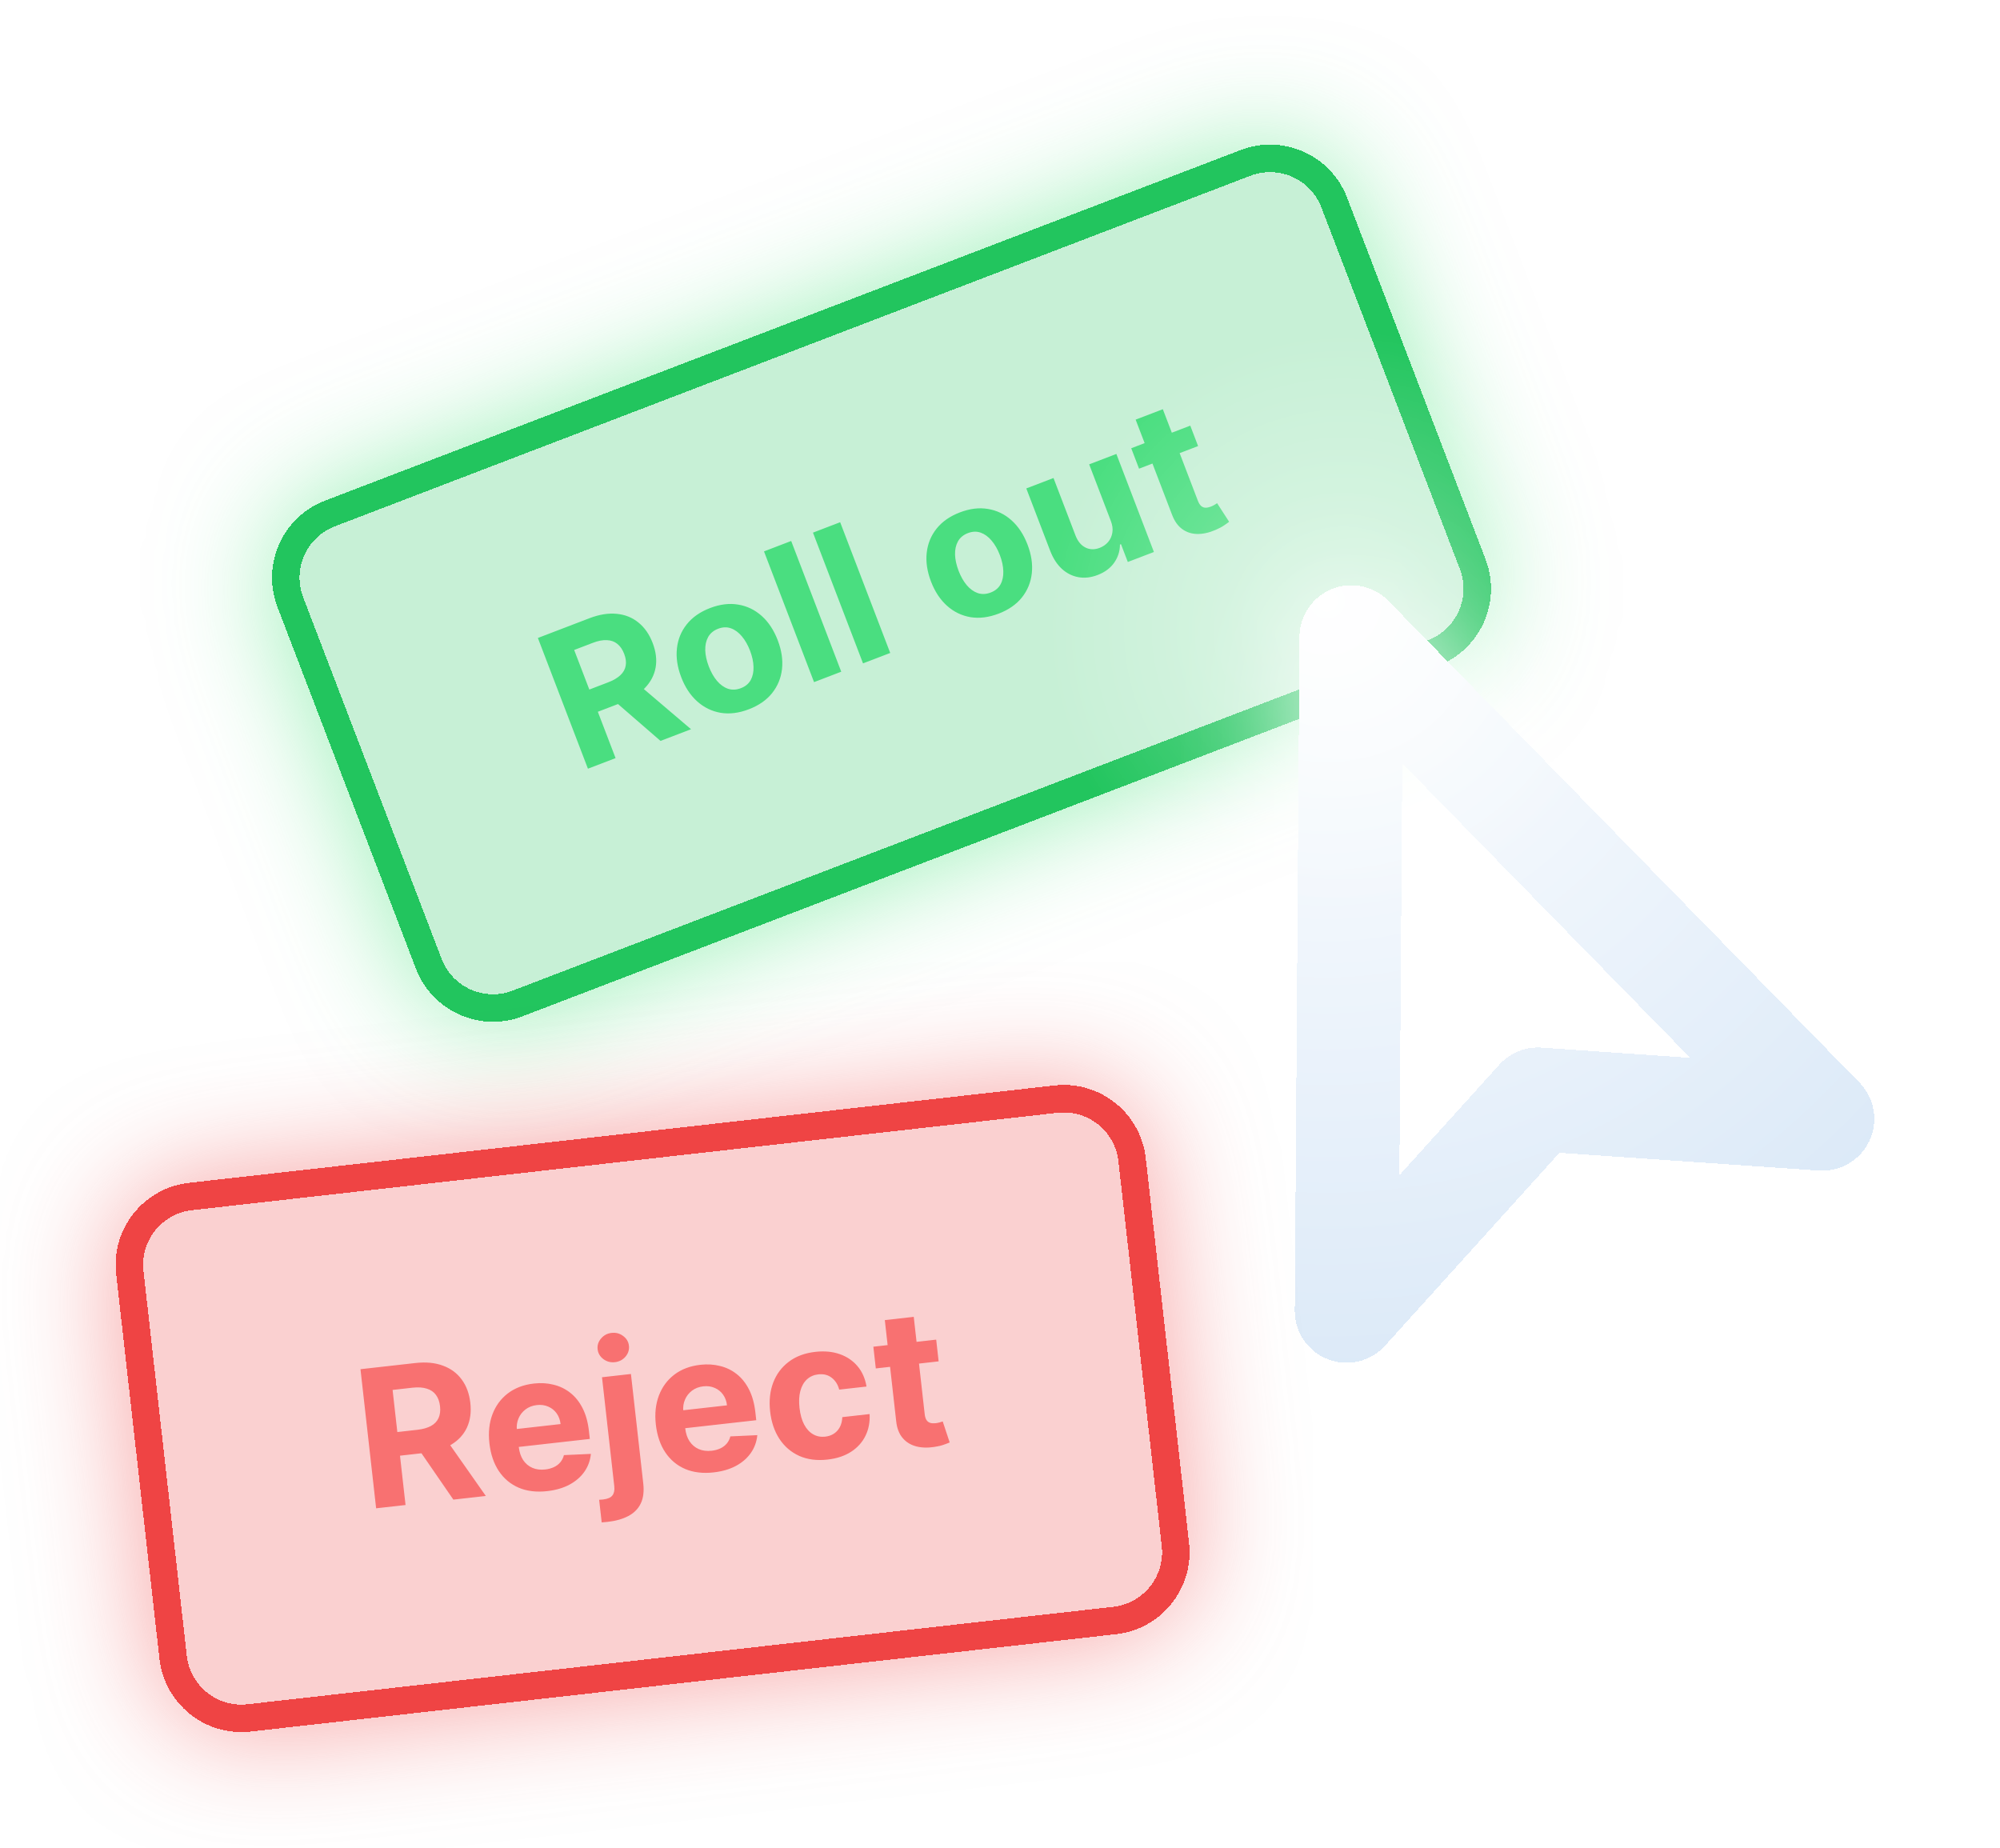
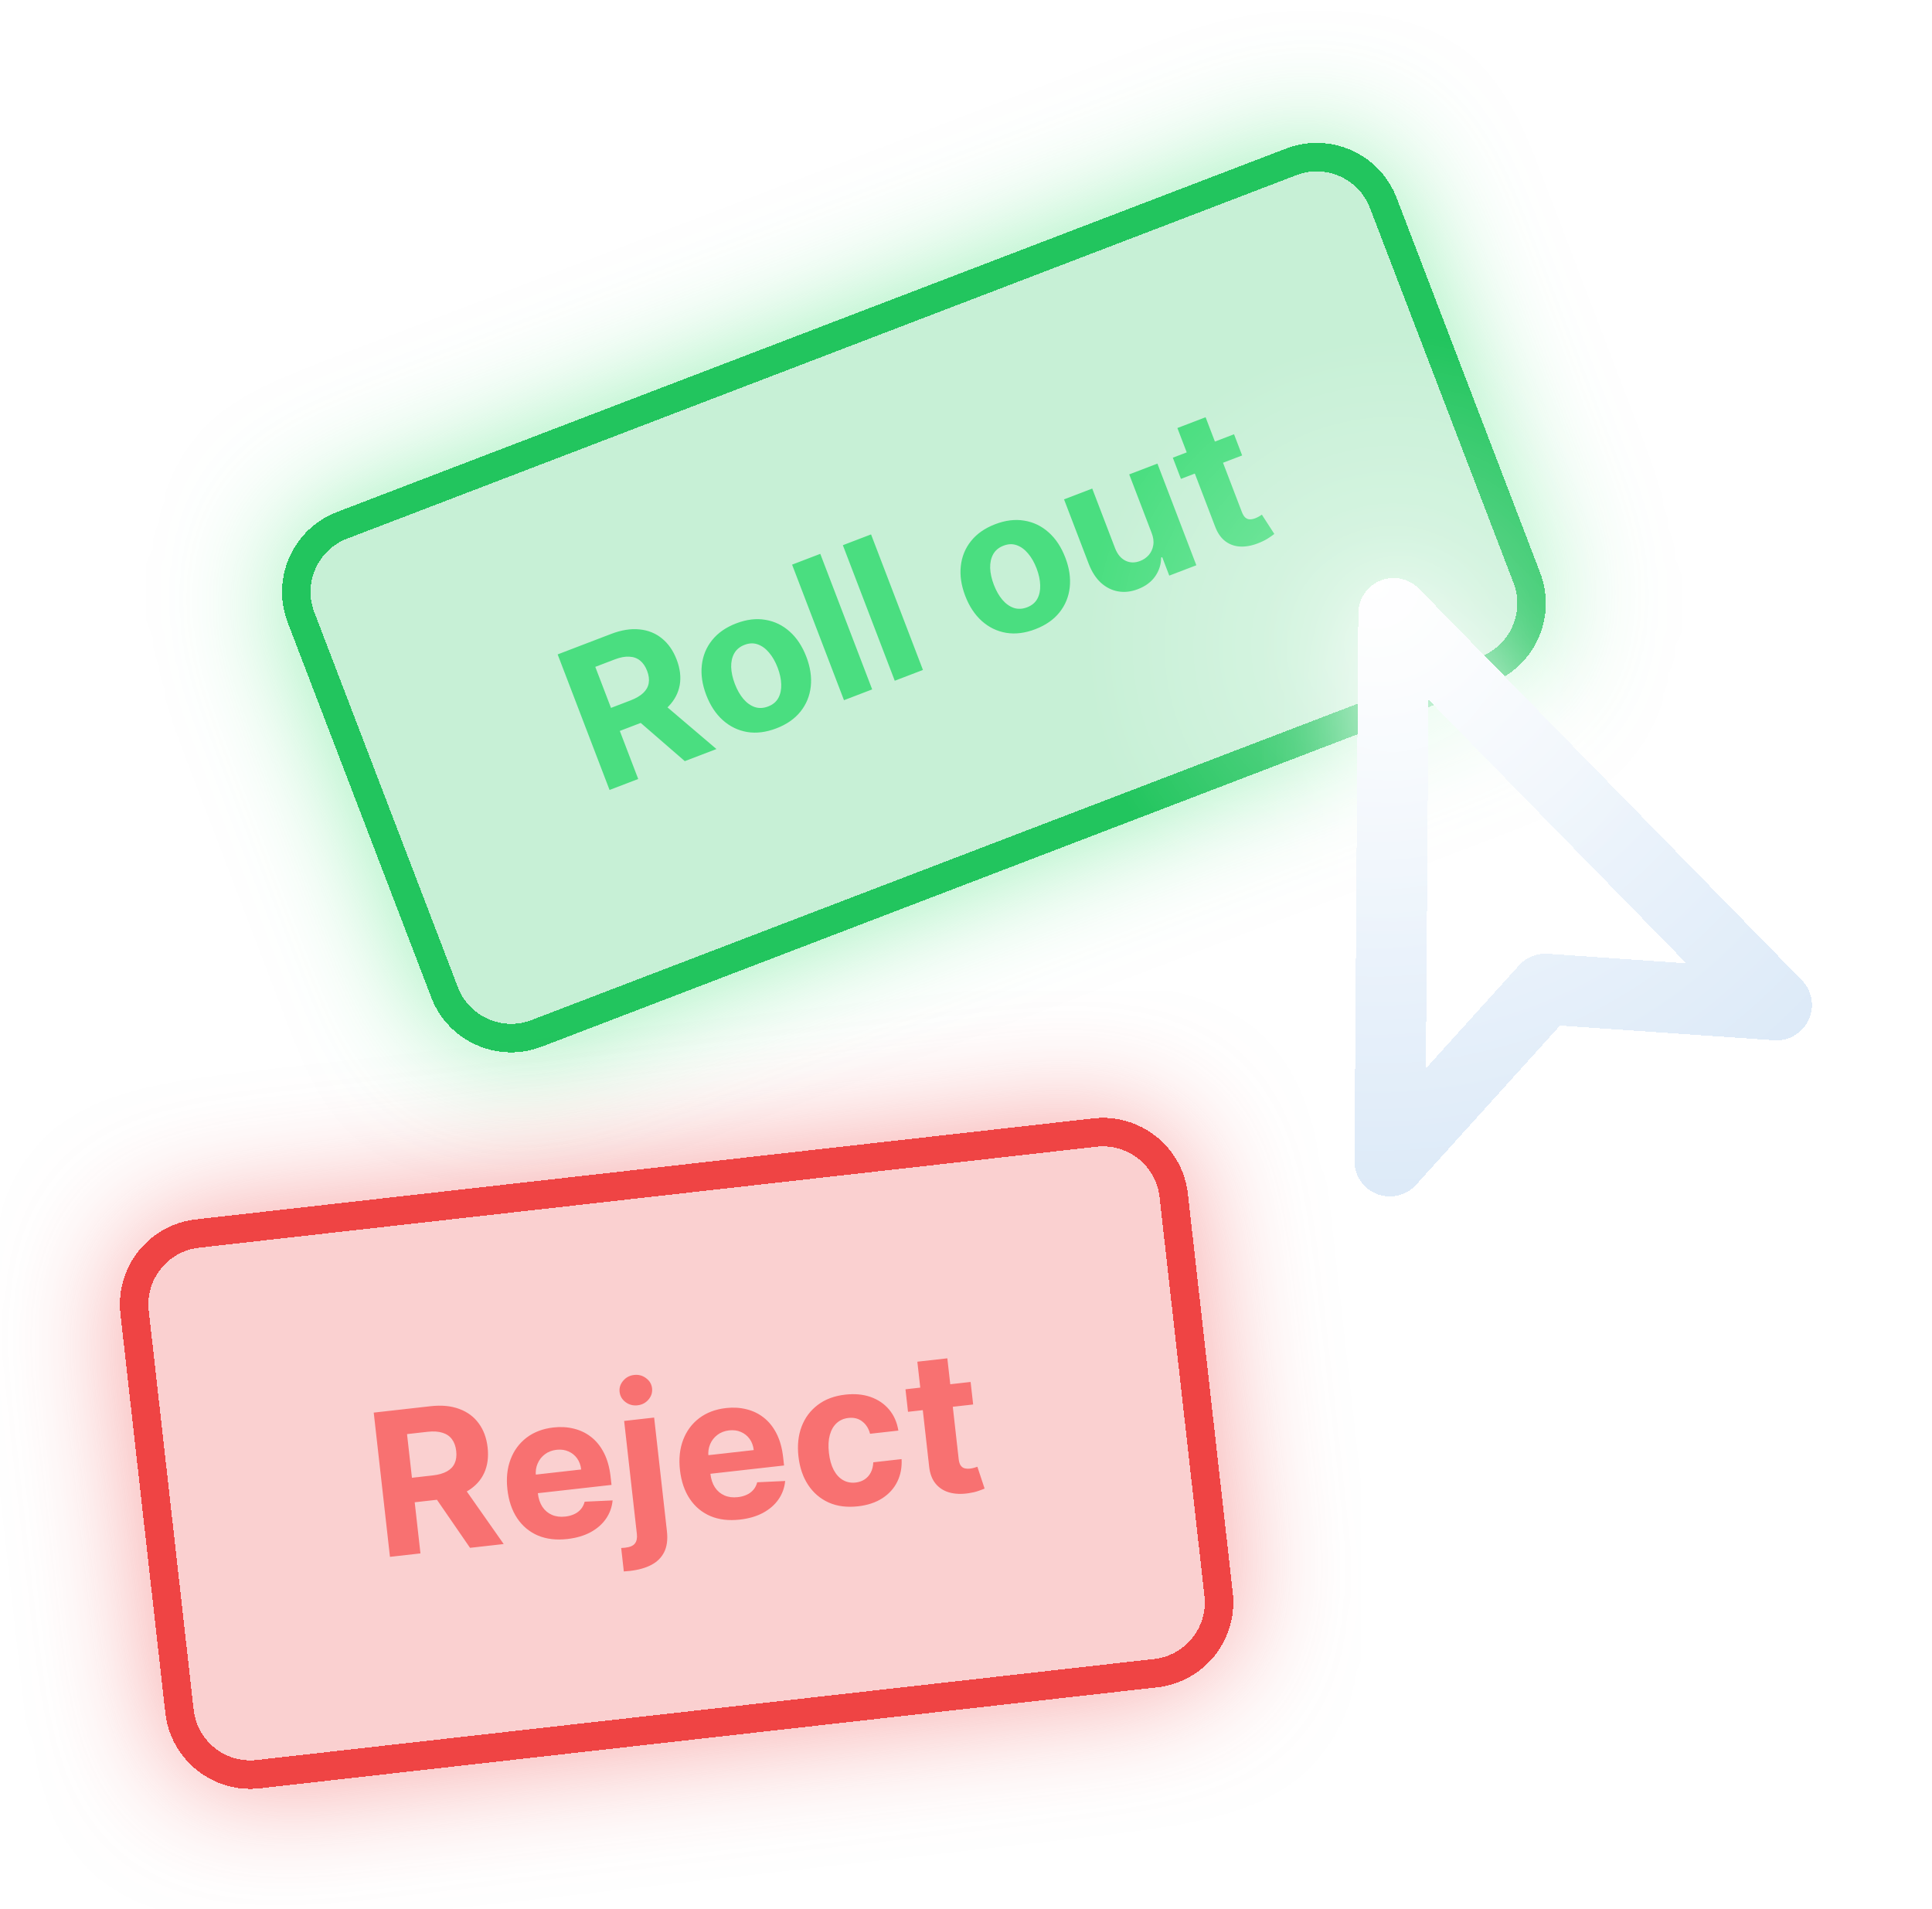
- <svg xmlns="http://www.w3.org/2000/svg" width="879" height="812" viewBox="0 0 879 812" fill="none">
+ <svg xmlns="http://www.w3.org/2000/svg" width="819" height="809" viewBox="0 0 819 809" fill="none">
  <g filter="url(#filter0_d_143_1322)">
-     <rect x="109" y="232.99" width="503.36" height="242.68" rx="36.255" transform="rotate(-20.9515 109 232.99)" fill="#22C55E" fill-opacity="0.25" shape-rendering="crispEdges" />
-     <path d="M258.397 337.841L236.398 280.386L259.066 271.706C263.405 270.045 267.406 269.403 271.067 269.781C274.741 270.133 277.922 271.413 280.612 273.621C283.313 275.804 285.391 278.793 286.845 282.59C288.305 286.405 288.739 290.003 288.146 293.383C287.546 296.743 285.963 299.751 283.398 302.406C280.852 305.054 277.372 307.222 272.958 308.912L257.781 314.724L254.043 304.961L267.256 299.901C269.575 299.013 271.38 297.958 272.67 296.735C273.961 295.512 274.736 294.121 274.997 292.563C275.277 290.997 275.055 289.27 274.332 287.381C273.602 285.473 272.602 284.012 271.334 282.996C270.085 281.973 268.555 281.422 266.745 281.343C264.946 281.239 262.878 281.634 260.54 282.529L252.348 285.666L270.545 333.19L258.397 337.841ZM279.414 299.814L303.706 320.493L290.296 325.628L266.313 304.83L279.414 299.814ZM329.116 311.729C324.758 313.398 320.635 313.915 316.746 313.281C312.869 312.62 309.433 310.955 306.438 308.285C303.435 305.596 301.089 302.044 299.399 297.631C297.694 293.179 297.065 288.96 297.511 284.972C297.95 280.965 299.395 277.431 301.847 274.369C304.311 271.281 307.721 268.903 312.079 267.234C316.437 265.566 320.554 265.061 324.431 265.721C328.32 266.356 331.765 268.017 334.768 270.706C337.763 273.377 340.113 276.937 341.818 281.389C343.508 285.803 344.133 290.013 343.694 294.02C343.248 298.008 341.794 301.546 339.33 304.633C336.878 307.695 333.474 310.06 329.116 311.729ZM325.627 302.449C327.61 301.69 329.05 300.495 329.948 298.865C330.839 297.215 331.246 295.28 331.167 293.058C331.107 290.83 330.597 288.462 329.638 285.956C328.678 283.45 327.476 281.347 326.032 279.648C324.607 277.942 323.012 276.773 321.247 276.141C319.483 275.508 317.609 275.571 315.626 276.331C313.625 277.097 312.16 278.312 311.232 279.975C310.322 281.632 309.897 283.575 309.957 285.803C310.036 288.025 310.555 290.389 311.514 292.895C312.474 295.401 313.666 297.507 315.092 299.213C316.536 300.912 318.149 302.074 319.933 302.7C321.728 303.299 323.626 303.216 325.627 302.449ZM347.726 237.759L369.725 295.215L357.774 299.791L335.775 242.335L347.726 237.759ZM369.251 229.517L391.25 286.973L379.299 291.549L357.299 234.093L369.251 229.517ZM438.901 269.693C434.543 271.362 430.42 271.879 426.531 271.245C422.654 270.585 419.218 268.92 416.223 266.249C413.22 263.56 410.874 260.009 409.184 255.595C407.479 251.143 406.85 246.924 407.296 242.936C407.735 238.929 409.18 235.395 411.632 232.333C414.096 229.245 417.506 226.867 421.864 225.198C426.222 223.53 430.339 223.026 434.216 223.686C438.105 224.32 441.55 225.982 444.553 228.671C447.548 231.341 449.898 234.902 451.602 239.353C453.292 243.767 453.918 247.977 453.479 251.984C453.033 255.972 451.579 259.51 449.115 262.598C446.663 265.659 443.258 268.025 438.901 269.693ZM435.412 260.414C437.394 259.655 438.835 258.46 439.733 256.829C440.624 255.18 441.03 253.244 440.952 251.023C440.892 248.794 440.382 246.426 439.423 243.92C438.463 241.414 437.261 239.311 435.817 237.612C434.392 235.906 432.797 234.737 431.032 234.105C429.267 233.472 427.394 233.536 425.411 234.295C423.41 235.061 421.945 236.276 421.017 237.94C420.107 239.596 419.682 241.539 419.742 243.768C419.82 245.989 420.34 248.353 421.299 250.859C422.259 253.366 423.451 255.472 424.876 257.178C426.32 258.877 427.934 260.039 429.718 260.664C431.513 261.263 433.411 261.18 435.412 260.414ZM488.168 228.827L478.693 204.082L490.644 199.506L507.144 242.598L495.67 246.992L492.673 239.165L492.224 239.336C492.218 242.234 491.377 244.882 489.701 247.283C488.044 249.676 485.598 251.492 482.362 252.73C479.482 253.833 476.697 254.149 474.007 253.678C471.318 253.206 468.894 252.001 466.736 250.061C464.596 248.113 462.873 245.46 461.565 242.101L451.059 214.663L463.011 210.087L472.7 235.392C473.692 237.929 475.145 239.678 477.057 240.64C478.97 241.602 481.057 241.65 483.32 240.783C484.761 240.232 485.982 239.389 486.984 238.254C487.98 237.101 488.61 235.723 488.876 234.121C489.16 232.511 488.924 230.746 488.168 228.827ZM523.125 187.07L526.562 196.047L500.612 205.984L497.174 197.006L523.125 187.07ZM499.113 184.426L511.064 179.85L526.446 220.024C526.869 221.128 527.367 221.924 527.94 222.412C528.505 222.882 529.134 223.124 529.826 223.138C530.536 223.144 531.293 222.994 532.097 222.686C532.659 222.471 533.202 222.209 533.727 221.901C534.245 221.574 534.643 221.325 534.921 221.154L540.206 229.328C539.679 229.744 538.92 230.282 537.928 230.94C536.943 231.617 535.686 232.281 534.155 232.932C531.317 234.147 528.646 234.73 526.14 234.682C523.652 234.626 521.455 233.902 519.549 232.509C517.644 231.115 516.159 229.003 515.097 226.172L499.113 184.426Z" fill="#4ADE80" />
-     <rect x="116.804" y="236.472" width="491.275" height="230.595" rx="30.212" transform="rotate(-20.9515 116.804 236.472)" stroke="#22C55E" stroke-width="12.085" shape-rendering="crispEdges" />
+     <rect x="109" y="229.99" width="503.36" height="242.68" rx="36.255" transform="rotate(-20.9515 109 229.99)" fill="#22C55E" fill-opacity="0.25" shape-rendering="crispEdges" />
+     <path d="M258.397 334.841L236.398 277.386L259.066 268.706C263.405 267.045 267.406 266.403 271.067 266.781C274.741 267.133 277.922 268.413 280.612 270.621C283.313 272.804 285.391 275.793 286.845 279.59C288.305 283.405 288.739 287.003 288.146 290.383C287.546 293.743 285.963 296.751 283.398 299.406C280.852 302.054 277.372 304.222 272.958 305.912L257.781 311.724L254.043 301.961L267.256 296.901C269.575 296.013 271.38 294.958 272.67 293.735C273.961 292.512 274.736 291.121 274.997 289.563C275.277 287.997 275.055 286.27 274.332 284.381C273.602 282.473 272.602 281.012 271.334 279.996C270.085 278.973 268.555 278.422 266.745 278.343C264.946 278.239 262.878 278.634 260.54 279.529L252.348 282.666L270.545 330.19L258.397 334.841ZM279.414 296.814L303.706 317.493L290.296 322.628L266.313 301.83L279.414 296.814ZM329.116 308.729C324.758 310.398 320.635 310.915 316.746 310.281C312.869 309.62 309.433 307.955 306.438 305.285C303.435 302.596 301.089 299.044 299.399 294.631C297.694 290.179 297.065 285.96 297.511 281.972C297.95 277.965 299.395 274.431 301.847 271.369C304.311 268.281 307.721 265.903 312.079 264.234C316.437 262.566 320.554 262.061 324.431 262.721C328.32 263.356 331.765 265.017 334.768 267.706C337.763 270.377 340.113 273.937 341.818 278.389C343.508 282.803 344.133 287.013 343.694 291.02C343.248 295.008 341.794 298.546 339.33 301.633C336.878 304.695 333.474 307.06 329.116 308.729ZM325.627 299.449C327.61 298.69 329.05 297.495 329.948 295.865C330.839 294.215 331.246 292.28 331.167 290.058C331.107 287.83 330.597 285.462 329.638 282.956C328.678 280.45 327.476 278.347 326.032 276.648C324.607 274.942 323.012 273.773 321.247 273.141C319.483 272.508 317.609 272.571 315.626 273.331C313.625 274.097 312.16 275.312 311.232 276.975C310.322 278.632 309.897 280.575 309.957 282.803C310.036 285.025 310.555 287.389 311.514 289.895C312.474 292.401 313.666 294.507 315.092 296.213C316.536 297.912 318.149 299.074 319.933 299.7C321.728 300.299 323.626 300.216 325.627 299.449ZM347.726 234.759L369.725 292.215L357.774 296.791L335.775 239.335L347.726 234.759ZM369.251 226.517L391.25 283.973L379.299 288.549L357.299 231.093L369.251 226.517ZM438.901 266.693C434.543 268.362 430.42 268.879 426.531 268.245C422.654 267.585 419.218 265.92 416.223 263.249C413.22 260.56 410.874 257.009 409.184 252.595C407.479 248.143 406.85 243.924 407.296 239.936C407.735 235.929 409.18 232.395 411.632 229.333C414.096 226.245 417.506 223.867 421.864 222.198C426.222 220.53 430.339 220.026 434.216 220.686C438.105 221.32 441.55 222.982 444.553 225.671C447.548 228.341 449.898 231.902 451.602 236.353C453.292 240.767 453.918 244.977 453.479 248.984C453.033 252.972 451.579 256.51 449.115 259.598C446.663 262.659 443.258 265.025 438.901 266.693ZM435.412 257.414C437.394 256.655 438.835 255.46 439.733 253.829C440.624 252.18 441.03 250.244 440.952 248.023C440.892 245.794 440.382 243.426 439.423 240.92C438.463 238.414 437.261 236.311 435.817 234.612C434.392 232.906 432.797 231.737 431.032 231.105C429.267 230.472 427.394 230.536 425.411 231.295C423.41 232.061 421.945 233.276 421.017 234.94C420.107 236.596 419.682 238.539 419.742 240.768C419.82 242.989 420.34 245.353 421.299 247.859C422.259 250.366 423.451 252.472 424.876 254.178C426.32 255.877 427.934 257.039 429.718 257.664C431.513 258.263 433.411 258.18 435.412 257.414ZM488.168 225.827L478.693 201.082L490.644 196.506L507.144 239.598L495.67 243.992L492.673 236.165L492.224 236.336C492.218 239.234 491.377 241.882 489.701 244.283C488.044 246.676 485.598 248.492 482.362 249.73C479.482 250.833 476.697 251.149 474.007 250.678C471.318 250.206 468.894 249.001 466.736 247.061C464.596 245.113 462.873 242.46 461.565 239.101L451.059 211.663L463.011 207.087L472.7 232.392C473.692 234.929 475.145 236.678 477.057 237.64C478.97 238.602 481.057 238.65 483.32 237.783C484.761 237.232 485.982 236.389 486.984 235.254C487.98 234.101 488.61 232.723 488.876 231.121C489.16 229.511 488.924 227.746 488.168 225.827ZM523.125 184.07L526.562 193.047L500.612 202.984L497.174 194.006L523.125 184.07ZM499.113 181.426L511.064 176.85L526.446 217.024C526.869 218.128 527.367 218.924 527.94 219.412C528.505 219.882 529.134 220.124 529.826 220.138C530.536 220.144 531.293 219.994 532.097 219.686C532.659 219.471 533.202 219.209 533.727 218.901C534.245 218.574 534.643 218.325 534.921 218.154L540.206 226.328C539.679 226.744 538.92 227.282 537.928 227.94C536.943 228.617 535.686 229.281 534.155 229.932C531.317 231.147 528.646 231.73 526.14 231.682C523.652 231.626 521.455 230.902 519.549 229.509C517.644 228.115 516.159 226.003 515.097 223.172L499.113 181.426Z" fill="#4ADE80" />
+     <rect x="116.804" y="233.472" width="491.275" height="230.595" rx="30.212" transform="rotate(-20.9515 116.804 233.472)" stroke="#22C55E" stroke-width="12.085" shape-rendering="crispEdges" />
  </g>
  <g filter="url(#filter1_d_143_1322)">
-     <path d="M593.906 280L591.833 576.144L675.899 483.153L800.962 491.739L593.906 280Z" stroke="url(#paint0_radial_143_1322)" stroke-width="45.562" stroke-linecap="round" stroke-linejoin="round" shape-rendering="crispEdges" />
+     <path d="M590.799 260L589.174 492.136L655.07 419.244L753.102 425.974L590.799 260Z" stroke="url(#paint0_radial_143_1322)" stroke-width="30" stroke-linecap="round" stroke-linejoin="round" shape-rendering="crispEdges" />
  </g>
-   <circle cx="590.5" cy="276.5" r="163.5" fill="url(#paint1_radial_143_1322)" fill-opacity="0.35" />
+   <circle cx="590.5" cy="273.5" r="163.5" fill="url(#paint1_radial_143_1322)" fill-opacity="0.35" />
  <g filter="url(#filter2_d_143_1322)">
-     <rect x="47" y="523.92" width="455.36" height="242.68" rx="36.255" transform="rotate(-6.42041 47 523.92)" fill="#EF4444" fill-opacity="0.25" shape-rendering="crispEdges" />
-     <path d="M165.31 662.902L158.431 601.764L182.552 599.05C187.169 598.53 191.202 598.912 194.652 600.197C198.119 601.459 200.878 603.497 202.928 606.309C204.995 609.1 206.256 612.515 206.711 616.555C207.167 620.615 206.685 624.206 205.263 627.329C203.838 630.432 201.552 632.946 198.403 634.872C195.274 636.797 191.361 638.023 186.664 638.551L170.514 640.369L169.345 629.98L183.405 628.398C185.873 628.12 187.885 627.551 189.441 626.691C190.997 625.831 192.096 624.679 192.74 623.236C193.404 621.791 193.623 620.063 193.396 618.053C193.168 616.023 192.567 614.358 191.595 613.056C190.642 611.753 189.299 610.836 187.567 610.305C185.852 609.753 183.751 609.616 181.263 609.896L172.546 610.877L178.237 661.447L165.31 662.902ZM195.196 631.364L213.522 657.476L199.253 659.082L181.255 632.933L195.196 631.364ZM240.498 655.348C235.781 655.879 231.613 655.38 227.995 653.853C224.395 652.303 221.481 649.87 219.254 646.553C217.024 643.217 215.637 639.13 215.093 634.294C214.562 629.578 215.012 625.335 216.442 621.567C217.872 617.798 220.137 614.732 223.236 612.368C226.356 610.001 230.165 608.565 234.662 608.059C237.687 607.719 240.558 607.889 243.275 608.571C246.01 609.231 248.461 610.416 250.628 612.127C252.816 613.836 254.621 616.091 256.045 618.894C257.467 621.676 258.397 625.018 258.836 628.918L259.229 632.411L220.51 636.768L219.624 628.887L246.371 625.877C246.165 624.046 245.585 622.469 244.63 621.146C243.675 619.822 242.446 618.842 240.943 618.205C239.458 617.546 237.79 617.32 235.94 617.528C234.009 617.746 232.348 618.386 230.956 619.45C229.582 620.491 228.561 621.805 227.893 623.392C227.223 624.959 226.98 626.649 227.164 628.462L228.007 635.955C228.262 638.224 228.901 640.137 229.922 641.695C230.964 643.25 232.311 644.388 233.964 645.109C235.618 645.83 237.509 646.071 239.638 645.831C241.051 645.672 242.323 645.328 243.452 644.797C244.581 644.267 245.519 643.557 246.265 642.667C247.012 641.777 247.539 640.73 247.847 639.526L259.696 638.979C259.417 641.872 258.471 644.478 256.857 646.796C255.261 649.091 253.077 650.99 250.303 652.491C247.547 653.97 244.279 654.922 240.498 655.348ZM264.582 605.297L277.299 603.866L282.714 651.988C283.113 655.53 282.739 658.475 281.592 660.82C280.445 663.166 278.625 664.994 276.132 666.302C273.659 667.608 270.622 668.464 267.02 668.869C266.582 668.918 266.163 668.955 265.763 668.98C265.345 669.027 264.906 669.067 264.446 669.098L263.327 659.157C263.668 659.139 263.967 659.116 264.226 659.087C264.467 659.08 264.727 659.06 265.006 659.029C267.055 658.798 268.439 658.199 269.156 657.232C269.896 656.282 270.168 654.941 269.974 653.21L264.582 605.297ZM270.246 598.674C268.375 598.884 266.692 598.439 265.198 597.337C263.701 596.216 262.853 594.77 262.654 592.998C262.457 591.247 262.964 589.668 264.177 588.262C265.387 586.836 266.927 586.018 268.798 585.807C270.708 585.592 272.402 586.047 273.879 587.17C275.373 588.272 276.219 589.698 276.416 591.45C276.615 593.221 276.11 594.82 274.9 596.246C273.708 597.649 272.156 598.459 270.246 598.674ZM313.644 647.117C308.927 647.648 304.759 647.149 301.141 645.622C297.541 644.072 294.627 641.639 292.399 638.322C290.17 634.986 288.783 630.899 288.239 626.063C287.708 621.347 288.158 617.104 289.588 613.336C291.018 609.567 293.283 606.501 296.382 604.137C299.502 601.77 303.31 600.334 307.808 599.828C310.833 599.488 313.704 599.658 316.421 600.34C319.156 601 321.607 602.185 323.774 603.896C325.962 605.605 327.767 607.86 329.191 610.663C330.613 613.445 331.543 616.787 331.982 620.687L332.375 624.18L293.656 628.537L292.77 620.656L319.517 617.646C319.311 615.815 318.731 614.238 317.776 612.915C316.821 611.591 315.592 610.611 314.089 609.974C312.604 609.315 310.936 609.089 309.085 609.297C307.155 609.515 305.494 610.155 304.102 611.219C302.728 612.26 301.707 613.574 301.039 615.161C300.369 616.728 300.126 618.418 300.31 620.231L301.153 627.724C301.408 629.993 302.047 631.906 303.068 633.464C304.11 635.019 305.457 636.157 307.11 636.878C308.763 637.599 310.655 637.84 312.784 637.6C314.197 637.441 315.468 637.097 316.598 636.566C317.727 636.036 318.665 635.326 319.411 634.436C320.158 633.546 320.685 632.499 320.993 631.295L332.842 630.748C332.563 633.641 331.617 636.247 330.003 638.565C328.407 640.86 326.223 642.759 323.449 644.26C320.693 645.739 317.425 646.691 313.644 647.117ZM363.706 641.483C359.009 642.012 354.857 641.471 351.25 639.862C347.66 638.23 344.76 635.735 342.548 632.377C340.356 629.016 338.999 625.017 338.477 620.38C337.949 615.683 338.39 611.461 339.803 607.715C341.233 603.947 343.518 600.878 346.657 598.51C349.794 596.121 353.681 594.666 358.319 594.144C362.319 593.694 365.903 594.026 369.072 595.141C372.24 596.255 374.848 598.028 376.895 600.458C378.942 602.888 380.255 605.864 380.832 609.386L368.832 610.737C368.236 608.486 367.133 606.746 365.523 605.516C363.931 604.264 361.971 603.77 359.643 604.032C357.673 604.253 356.012 604.984 354.66 606.225C353.326 607.443 352.365 609.113 351.777 611.235C351.19 613.357 351.058 615.86 351.383 618.746C351.712 621.672 352.39 624.115 353.417 626.075C354.464 628.033 355.784 629.466 357.377 630.375C358.971 631.284 360.753 631.628 362.723 631.406C364.176 631.243 365.446 630.798 366.533 630.071C367.64 629.341 368.508 628.367 369.137 627.148C369.783 625.906 370.135 624.466 370.192 622.827L382.193 621.476C382.388 625.001 381.78 628.194 380.368 631.053C378.975 633.89 376.869 636.223 374.052 638.052C371.234 639.88 367.786 641.024 363.706 641.483ZM411.456 588.769L412.531 598.322L384.917 601.429L383.842 591.877L411.456 588.769ZM388.875 580.185L401.592 578.754L406.403 621.503C406.535 622.677 406.817 623.573 407.249 624.189C407.679 624.786 408.227 625.177 408.893 625.364C409.579 625.549 410.35 625.593 411.205 625.497C411.802 625.43 412.394 625.313 412.98 625.146C413.563 624.96 414.011 624.819 414.323 624.723L417.388 633.961C416.773 634.232 415.903 634.562 414.778 634.95C413.655 635.359 412.271 635.686 410.626 635.931C407.575 636.396 404.842 636.29 402.428 635.614C400.034 634.937 398.09 633.684 396.594 631.857C395.099 630.03 394.192 627.613 393.874 624.606L388.875 580.185Z" fill="#F87171" />
-     <rect x="53.68" y="529.249" width="443.275" height="230.595" rx="30.212" transform="rotate(-6.42041 53.6803 529.249)" stroke="#EF4444" stroke-width="12.085" shape-rendering="crispEdges" />
+     <rect x="47" y="520.92" width="455.36" height="242.68" rx="36.255" transform="rotate(-6.42041 47 520.92)" fill="#EF4444" fill-opacity="0.25" shape-rendering="crispEdges" />
+     <path d="M165.31 659.902L158.431 598.764L182.552 596.05C187.169 595.53 191.202 595.912 194.652 597.197C198.119 598.459 200.878 600.497 202.928 603.309C204.995 606.1 206.256 609.515 206.711 613.555C207.167 617.615 206.685 621.206 205.263 624.329C203.838 627.432 201.552 629.946 198.403 631.872C195.274 633.797 191.361 635.023 186.664 635.551L170.514 637.369L169.345 626.98L183.405 625.398C185.873 625.12 187.885 624.551 189.441 623.691C190.997 622.831 192.096 621.679 192.74 620.236C193.404 618.791 193.623 617.063 193.396 615.053C193.168 613.023 192.567 611.358 191.595 610.056C190.642 608.753 189.299 607.836 187.567 607.305C185.852 606.753 183.751 606.616 181.263 606.896L172.546 607.877L178.237 658.447L165.31 659.902ZM195.196 628.364L213.522 654.476L199.253 656.082L181.255 629.933L195.196 628.364ZM240.498 652.348C235.781 652.879 231.613 652.38 227.995 650.853C224.395 649.303 221.481 646.87 219.254 643.553C217.024 640.217 215.637 636.13 215.093 631.294C214.562 626.578 215.012 622.335 216.442 618.567C217.872 614.798 220.137 611.732 223.236 609.368C226.356 607.001 230.165 605.565 234.662 605.059C237.687 604.719 240.558 604.889 243.275 605.571C246.01 606.231 248.461 607.416 250.628 609.127C252.816 610.836 254.621 613.091 256.045 615.894C257.467 618.676 258.397 622.018 258.836 625.918L259.229 629.411L220.51 633.768L219.624 625.887L246.371 622.877C246.165 621.046 245.585 619.469 244.63 618.146C243.675 616.822 242.446 615.842 240.943 615.205C239.458 614.546 237.79 614.32 235.94 614.528C234.009 614.746 232.348 615.386 230.956 616.45C229.582 617.491 228.561 618.805 227.893 620.392C227.223 621.959 226.98 623.649 227.164 625.462L228.007 632.955C228.262 635.224 228.901 637.137 229.922 638.695C230.964 640.25 232.311 641.388 233.964 642.109C235.618 642.83 237.509 643.071 239.638 642.831C241.051 642.672 242.323 642.328 243.452 641.797C244.581 641.267 245.519 640.557 246.265 639.667C247.012 638.777 247.539 637.73 247.847 636.526L259.696 635.979C259.417 638.872 258.471 641.478 256.857 643.796C255.261 646.091 253.077 647.99 250.303 649.491C247.547 650.97 244.279 651.922 240.498 652.348ZM264.582 602.297L277.299 600.866L282.714 648.988C283.113 652.53 282.739 655.475 281.592 657.82C280.445 660.166 278.625 661.994 276.132 663.302C273.659 664.608 270.622 665.464 267.02 665.869C266.582 665.918 266.163 665.955 265.763 665.98C265.345 666.027 264.906 666.067 264.446 666.098L263.327 656.157C263.668 656.139 263.967 656.116 264.226 656.087C264.467 656.08 264.727 656.06 265.006 656.029C267.055 655.798 268.439 655.199 269.156 654.232C269.896 653.282 270.168 651.941 269.974 650.21L264.582 602.297ZM270.246 595.674C268.375 595.884 266.692 595.439 265.198 594.337C263.701 593.216 262.853 591.77 262.654 589.998C262.457 588.247 262.964 586.668 264.177 585.262C265.387 583.836 266.927 583.018 268.798 582.807C270.708 582.592 272.402 583.047 273.879 584.17C275.373 585.272 276.219 586.698 276.416 588.45C276.615 590.221 276.11 591.82 274.9 593.246C273.708 594.649 272.156 595.459 270.246 595.674ZM313.644 644.117C308.927 644.648 304.759 644.149 301.141 642.622C297.541 641.072 294.627 638.639 292.399 635.322C290.17 631.986 288.783 627.899 288.239 623.063C287.708 618.347 288.158 614.104 289.588 610.336C291.018 606.567 293.283 603.501 296.382 601.137C299.502 598.77 303.31 597.334 307.808 596.828C310.833 596.488 313.704 596.658 316.421 597.34C319.156 598 321.607 599.185 323.774 600.896C325.962 602.605 327.767 604.86 329.191 607.663C330.613 610.445 331.543 613.787 331.982 617.687L332.375 621.18L293.656 625.537L292.77 617.656L319.517 614.646C319.311 612.815 318.731 611.238 317.776 609.915C316.821 608.591 315.592 607.611 314.089 606.974C312.604 606.315 310.936 606.089 309.085 606.297C307.155 606.515 305.494 607.155 304.102 608.219C302.728 609.26 301.707 610.574 301.039 612.161C300.369 613.728 300.126 615.418 300.31 617.231L301.153 624.724C301.408 626.993 302.047 628.906 303.068 630.464C304.11 632.019 305.457 633.157 307.11 633.878C308.763 634.599 310.655 634.84 312.784 634.6C314.197 634.441 315.468 634.097 316.598 633.566C317.727 633.036 318.665 632.326 319.411 631.436C320.158 630.546 320.685 629.499 320.993 628.295L332.842 627.748C332.563 630.641 331.617 633.247 330.003 635.565C328.407 637.86 326.223 639.759 323.449 641.26C320.693 642.739 317.425 643.691 313.644 644.117ZM363.706 638.483C359.009 639.012 354.857 638.471 351.25 636.862C347.66 635.23 344.76 632.735 342.548 629.377C340.356 626.016 338.999 622.017 338.477 617.38C337.949 612.683 338.39 608.461 339.803 604.715C341.233 600.947 343.518 597.878 346.657 595.51C349.794 593.121 353.681 591.666 358.319 591.144C362.319 590.694 365.903 591.026 369.072 592.141C372.24 593.255 374.848 595.028 376.895 597.458C378.942 599.888 380.255 602.864 380.832 606.386L368.832 607.737C368.236 605.486 367.133 603.746 365.523 602.516C363.931 601.264 361.971 600.77 359.643 601.032C357.673 601.253 356.012 601.984 354.66 603.225C353.326 604.443 352.365 606.113 351.777 608.235C351.19 610.357 351.058 612.86 351.383 615.746C351.712 618.672 352.39 621.115 353.417 623.075C354.464 625.033 355.784 626.466 357.377 627.375C358.971 628.284 360.753 628.628 362.723 628.406C364.176 628.243 365.446 627.798 366.533 627.071C367.64 626.341 368.508 625.367 369.137 624.148C369.783 622.906 370.135 621.466 370.192 619.827L382.193 618.476C382.388 622.001 381.78 625.194 380.368 628.053C378.975 630.89 376.869 633.223 374.052 635.052C371.234 636.88 367.786 638.024 363.706 638.483ZM411.456 585.769L412.531 595.322L384.917 598.429L383.842 588.877L411.456 585.769ZM388.875 577.185L401.592 575.754L406.403 618.503C406.535 619.677 406.817 620.573 407.249 621.189C407.679 621.786 408.227 622.177 408.893 622.364C409.579 622.549 410.35 622.593 411.205 622.497C411.802 622.43 412.394 622.313 412.98 622.146C413.563 621.96 414.011 621.819 414.323 621.723L417.388 630.961C416.773 631.232 415.903 631.562 414.778 631.95C413.655 632.359 412.271 632.686 410.626 632.931C407.575 633.396 404.842 633.29 402.428 632.614C400.034 631.937 398.09 630.684 396.594 628.857C395.099 627.03 394.192 624.613 393.874 621.606L388.875 577.185Z" fill="#F87171" />
+     <rect x="53.68" y="526.249" width="443.275" height="230.595" rx="30.212" transform="rotate(-6.42041 53.6803 526.249)" stroke="#EF4444" stroke-width="12.085" shape-rendering="crispEdges" />
  </g>
  <defs>
-     <filter id="filter0_d_143_1322" x="59" y="3" width="656.856" height="506.625" filterUnits="userSpaceOnUse" color-interpolation-filters="sRGB">
+     <filter id="filter0_d_143_1322" x="59" y="7.62939e-06" width="656.856" height="506.625" filterUnits="userSpaceOnUse" color-interpolation-filters="sRGB">
      <feFlood flood-opacity="0" result="BackgroundImageFix" />
      <feColorMatrix in="SourceAlpha" type="matrix" values="0 0 0 0 0 0 0 0 0 0 0 0 0 0 0 0 0 0 127 0" result="hardAlpha" />
      <feOffset />
      <feGaussianBlur stdDeviation="25" />
      <feComposite in2="hardAlpha" operator="out" />
      <feColorMatrix type="matrix" values="0 0 0 0 0.192 0 0 0 0 0.875 0 0 0 0 0.42 0 0 0 0.5 0" />
      <feBlend mode="normal" in2="BackgroundImageFix" result="effect1_dropShadow_143_1322" />
      <feBlend mode="normal" in="SourceGraphic" in2="effect1_dropShadow_143_1322" result="shape" />
    </filter>
-     <filter id="filter1_d_143_1322" x="519.052" y="211.689" width="354.691" height="441.707" filterUnits="userSpaceOnUse" color-interpolation-filters="sRGB">
+     <filter id="filter1_d_143_1322" x="534.981" y="209.311" width="272.314" height="340.523" filterUnits="userSpaceOnUse" color-interpolation-filters="sRGB">
      <feFlood flood-opacity="0" result="BackgroundImageFix" />
      <feColorMatrix in="SourceAlpha" type="matrix" values="0 0 0 0 0 0 0 0 0 0 0 0 0 0 0 0 0 0 127 0" result="hardAlpha" />
-       <feOffset dy="4.47" />
-       <feGaussianBlur stdDeviation="25" />
+       <feOffset dy="3.504" />
+       <feGaussianBlur stdDeviation="19.596" />
      <feComposite in2="hardAlpha" operator="out" />
      <feColorMatrix type="matrix" values="0 0 0 0 1 0 0 0 0 1 0 0 0 0 1 0 0 0 0.75 0" />
      <feBlend mode="normal" in2="BackgroundImageFix" result="effect1_dropShadow_143_1322" />
      <feBlend mode="normal" in="SourceGraphic" in2="effect1_dropShadow_143_1322" result="shape" />
    </filter>
-     <filter id="filter2_d_143_1322" x="-3" y="423" width="579.641" height="392.078" filterUnits="userSpaceOnUse" color-interpolation-filters="sRGB">
+     <filter id="filter2_d_143_1322" x="-3" y="420" width="579.641" height="392.078" filterUnits="userSpaceOnUse" color-interpolation-filters="sRGB">
      <feFlood flood-opacity="0" result="BackgroundImageFix" />
      <feColorMatrix in="SourceAlpha" type="matrix" values="0 0 0 0 0 0 0 0 0 0 0 0 0 0 0 0 0 0 127 0" result="hardAlpha" />
      <feOffset />
      <feGaussianBlur stdDeviation="25" />
      <feComposite in2="hardAlpha" operator="out" />
      <feColorMatrix type="matrix" values="0 0 0 0 0.937 0 0 0 0 0.267 0 0 0 0 0.267 0 0 0 0.5 0" />
      <feBlend mode="normal" in2="BackgroundImageFix" result="effect1_dropShadow_143_1322" />
      <feBlend mode="normal" in="SourceGraphic" in2="effect1_dropShadow_143_1322" result="shape" />
    </filter>
-     <radialGradient id="paint0_radial_143_1322" cx="0" cy="0" r="1" gradientUnits="userSpaceOnUse" gradientTransform="translate(584.882 263.789) rotate(71.2395) scale(471.342 471.343)">
+     <radialGradient id="paint0_radial_143_1322" cx="0" cy="0" r="1" gradientUnits="userSpaceOnUse" gradientTransform="translate(583.725 247.293) rotate(71.2395) scale(369.466 369.468)">
      <stop stop-color="white" />
      <stop offset="1" stop-color="#CEE1F5" />
    </radialGradient>
-     <radialGradient id="paint1_radial_143_1322" cx="0" cy="0" r="1" gradientUnits="userSpaceOnUse" gradientTransform="translate(590.5 276.5) rotate(90) scale(163.5)">
+     <radialGradient id="paint1_radial_143_1322" cx="0" cy="0" r="1" gradientUnits="userSpaceOnUse" gradientTransform="translate(590.5 273.5) rotate(90) scale(163.5)">
      <stop offset="0.062" stop-color="white" />
      <stop offset="0.802" stop-color="white" stop-opacity="0" />
    </radialGradient>
  </defs>
</svg>
